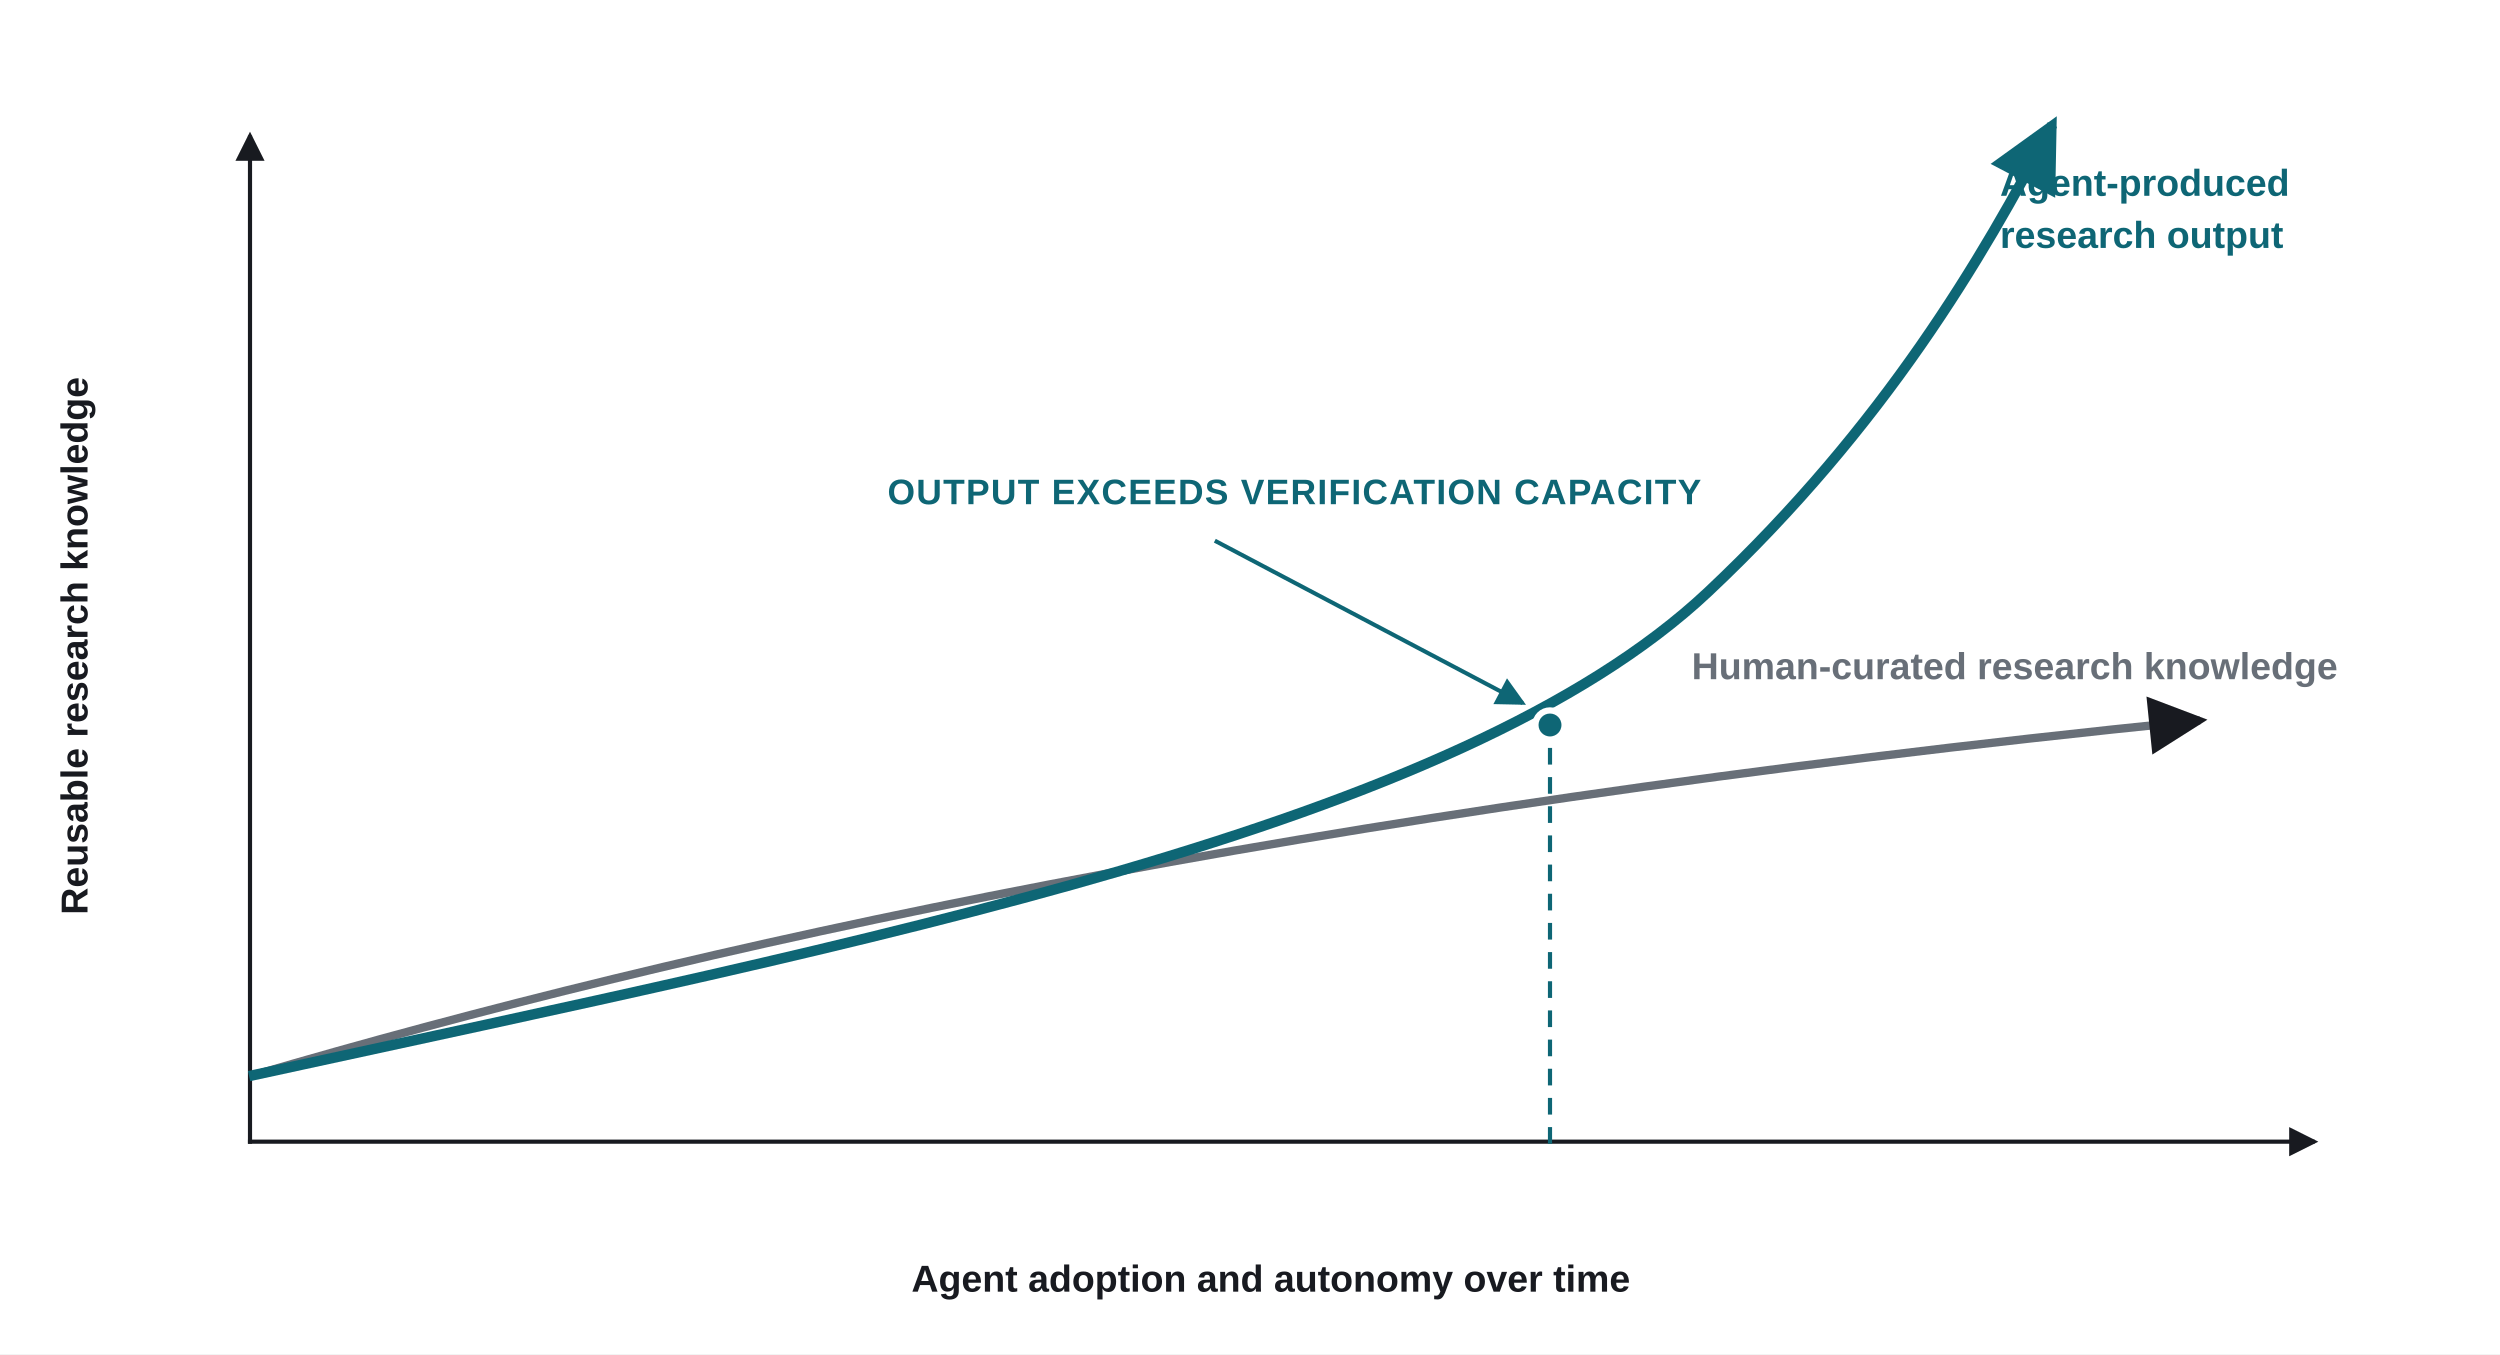
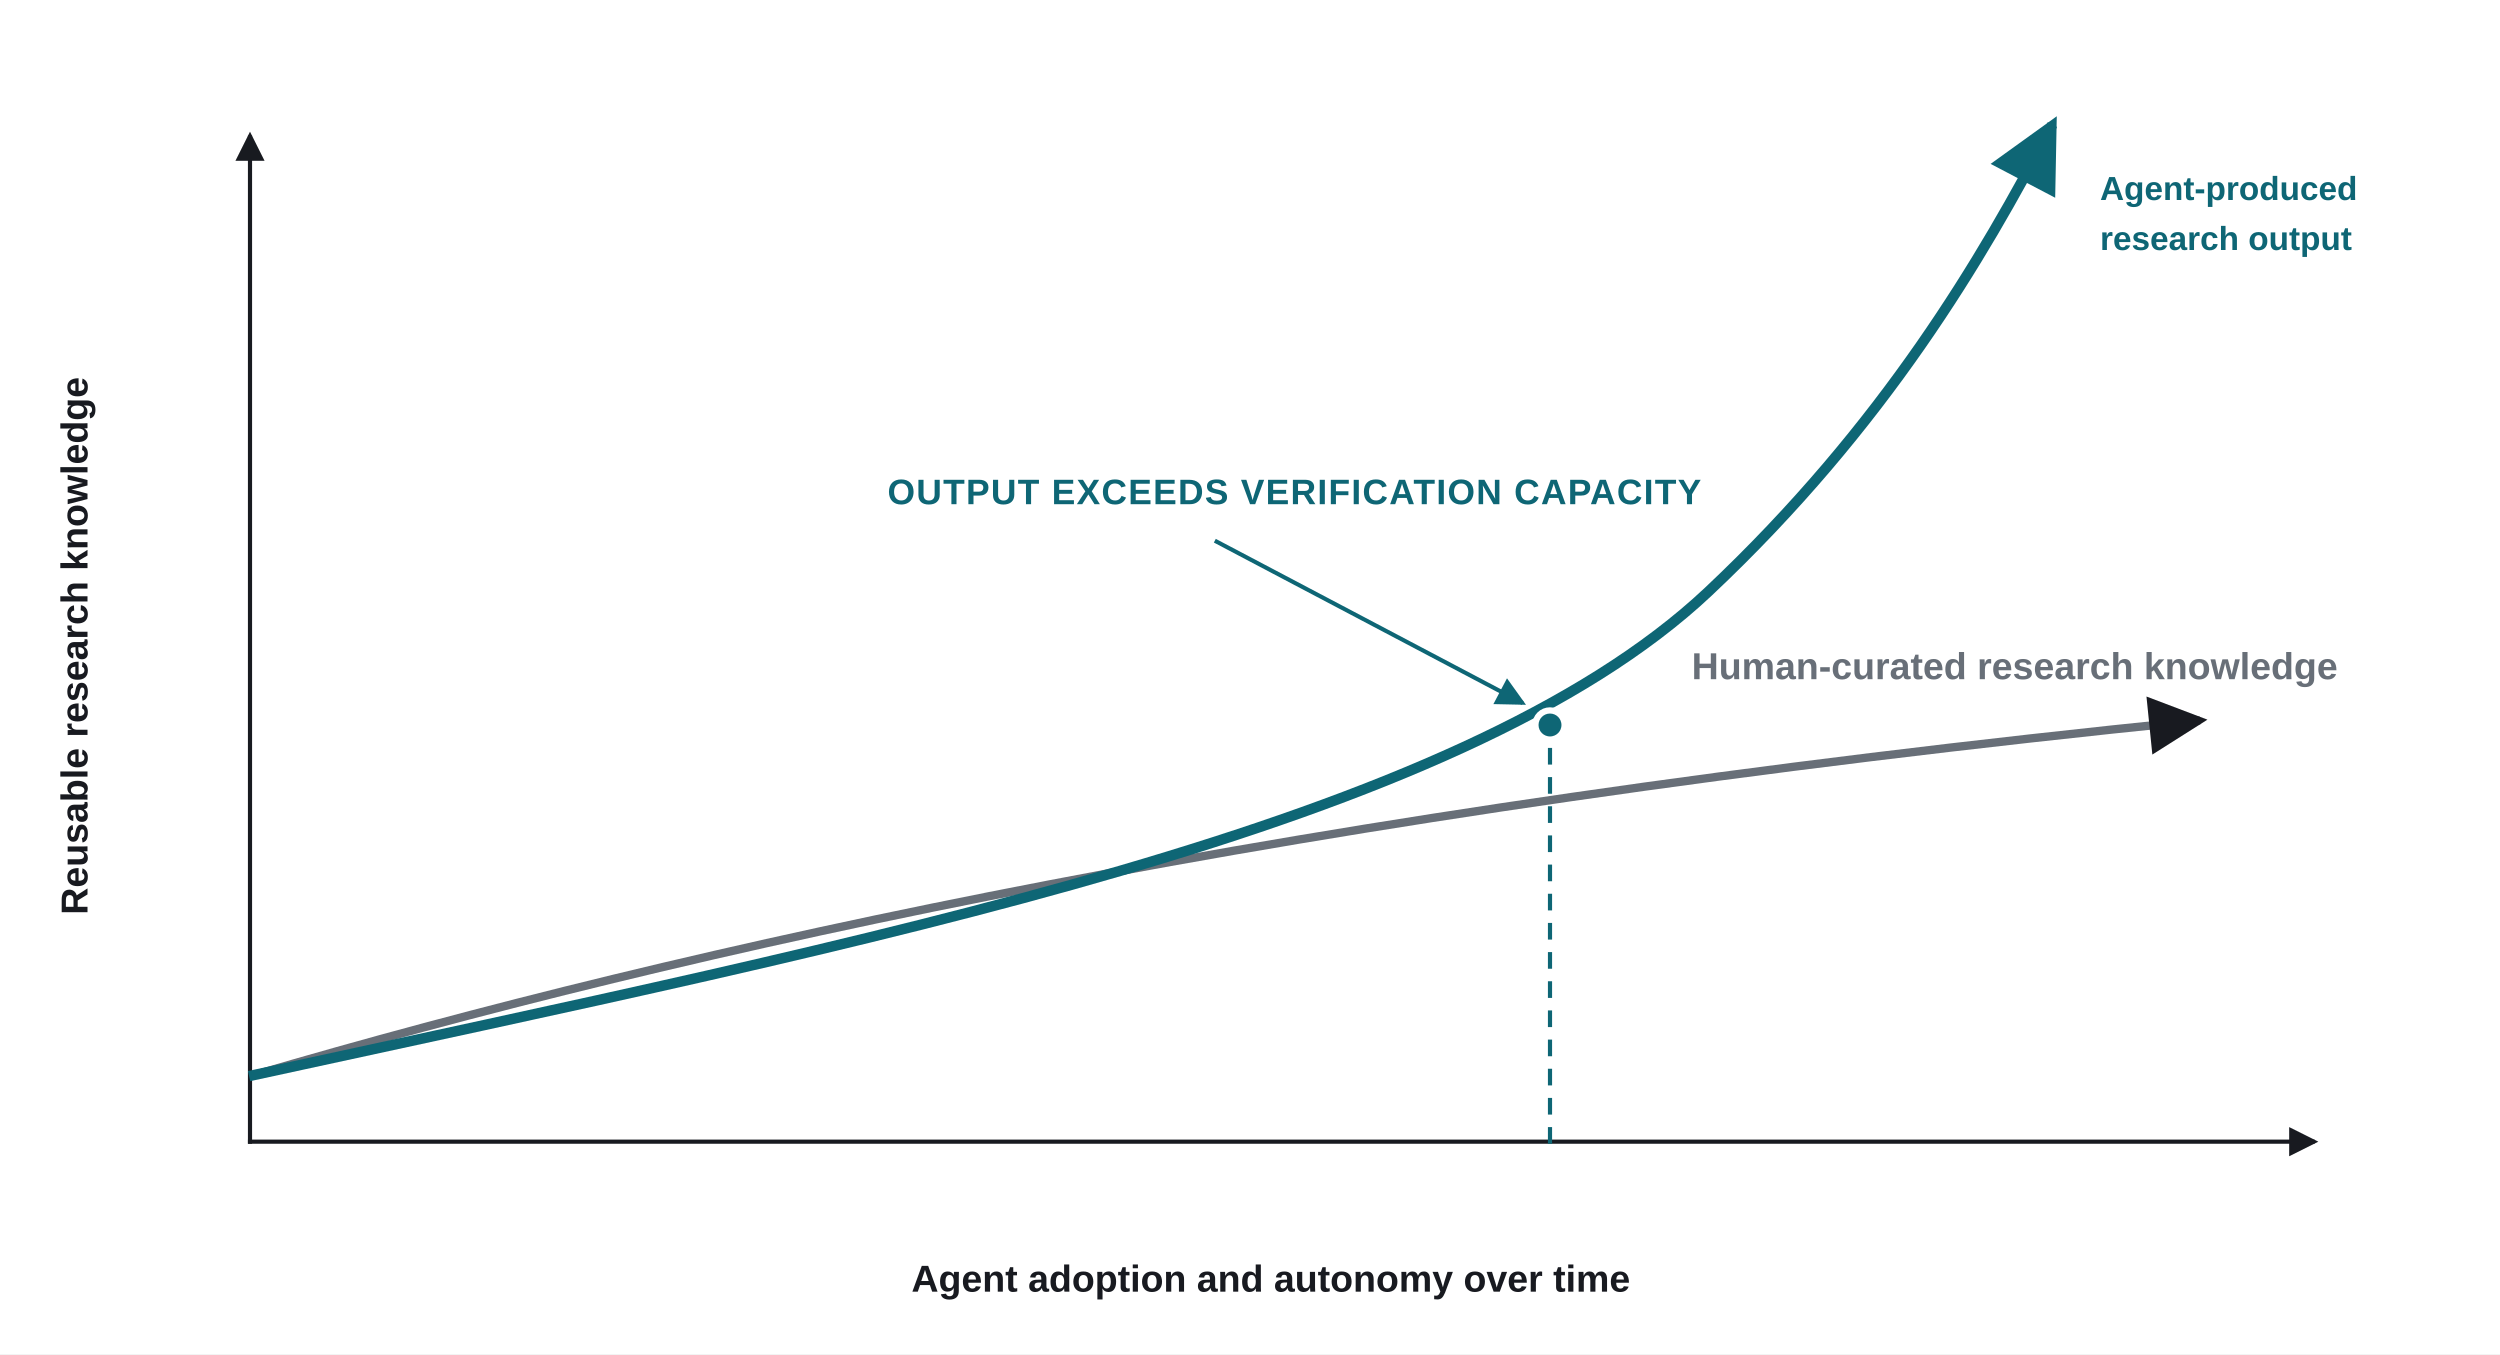
- <svg xmlns="http://www.w3.org/2000/svg" viewBox="0 0 1200 650" role="img" aria-labelledby="title description">
+ <svg xmlns="http://www.w3.org/2000/svg" viewBox="0 0 1200 650" role="img" aria-labelledby="research-gap-title research-gap-description">
  <defs>
    <marker id="ink-arrow" viewBox="0 0 10 10" refX="8" refY="5" markerWidth="7" markerHeight="7" orient="auto-start-reverse">
      <path d="M0 0L10 5L0 10Z" fill="#181A20" />
    </marker>
    <marker id="teal-arrow" viewBox="0 0 10 10" refX="8" refY="5" markerWidth="7" markerHeight="7" orient="auto-start-reverse">
      <path d="M0 0L10 5L0 10Z" fill="#0E6675" />
    </marker>
  </defs>
  <rect width="1200" height="650" fill="#FFFFFF" />
  <g fill="none" stroke-linecap="square">
    <path d="M120 548V66" stroke="#181A20" stroke-width="2" marker-end="url(#ink-arrow)" />
    <path d="M120 548H1110" stroke="#181A20" stroke-width="2" marker-end="url(#ink-arrow)" />
    <path d="M122 516C330 455 620 390 1054 346" stroke="#686F78" stroke-width="4" marker-end="url(#ink-arrow)" />
    <path d="M122 516C420 451 700 397 820 284C905 204 952 123 984 62" stroke="#0E6675" stroke-width="5" marker-end="url(#teal-arrow)" />
    <path d="M744 548V348" stroke="#0E6675" stroke-width="2" stroke-dasharray="6 8" />
    <path d="M584 260L730 337" stroke="#0E6675" stroke-width="2" marker-end="url(#teal-arrow)" />
  </g>
  <circle cx="744" cy="348" r="7" fill="#0E6675" stroke="#FFFFFF" stroke-width="3" />
  <g font-family="Arial, Helvetica, sans-serif">
    <text x="426" y="242" fill="#0E6675" font-size="17" font-weight="700" letter-spacing=".6">OUTPUT EXCEEDS VERIFICATION CAPACITY</text>
-     <text x="960" y="94" fill="#0E6675" font-size="18" font-weight="700">Agent-produced</text>
-     <text x="960" y="119" fill="#0E6675" font-size="18" font-weight="700">research output</text>
+     <text x="1008" y="96" fill="#0E6675" font-size="16" font-weight="700">Agent-produced</text>
+     <text x="1008" y="120" fill="#0E6675" font-size="16" font-weight="700">research output</text>
    <text x="812" y="326" fill="#686F78" font-size="18" font-weight="600">Human-curated research knowledge</text>
    <text x="610" y="620" fill="#181A20" font-size="18" font-weight="600" text-anchor="middle">Agent adoption and autonomy over time</text>
    <text x="42" y="310" fill="#181A20" font-size="18" font-weight="600" text-anchor="middle" transform="rotate(-90 42 310)">Reusable research knowledge</text>
  </g>
</svg>
